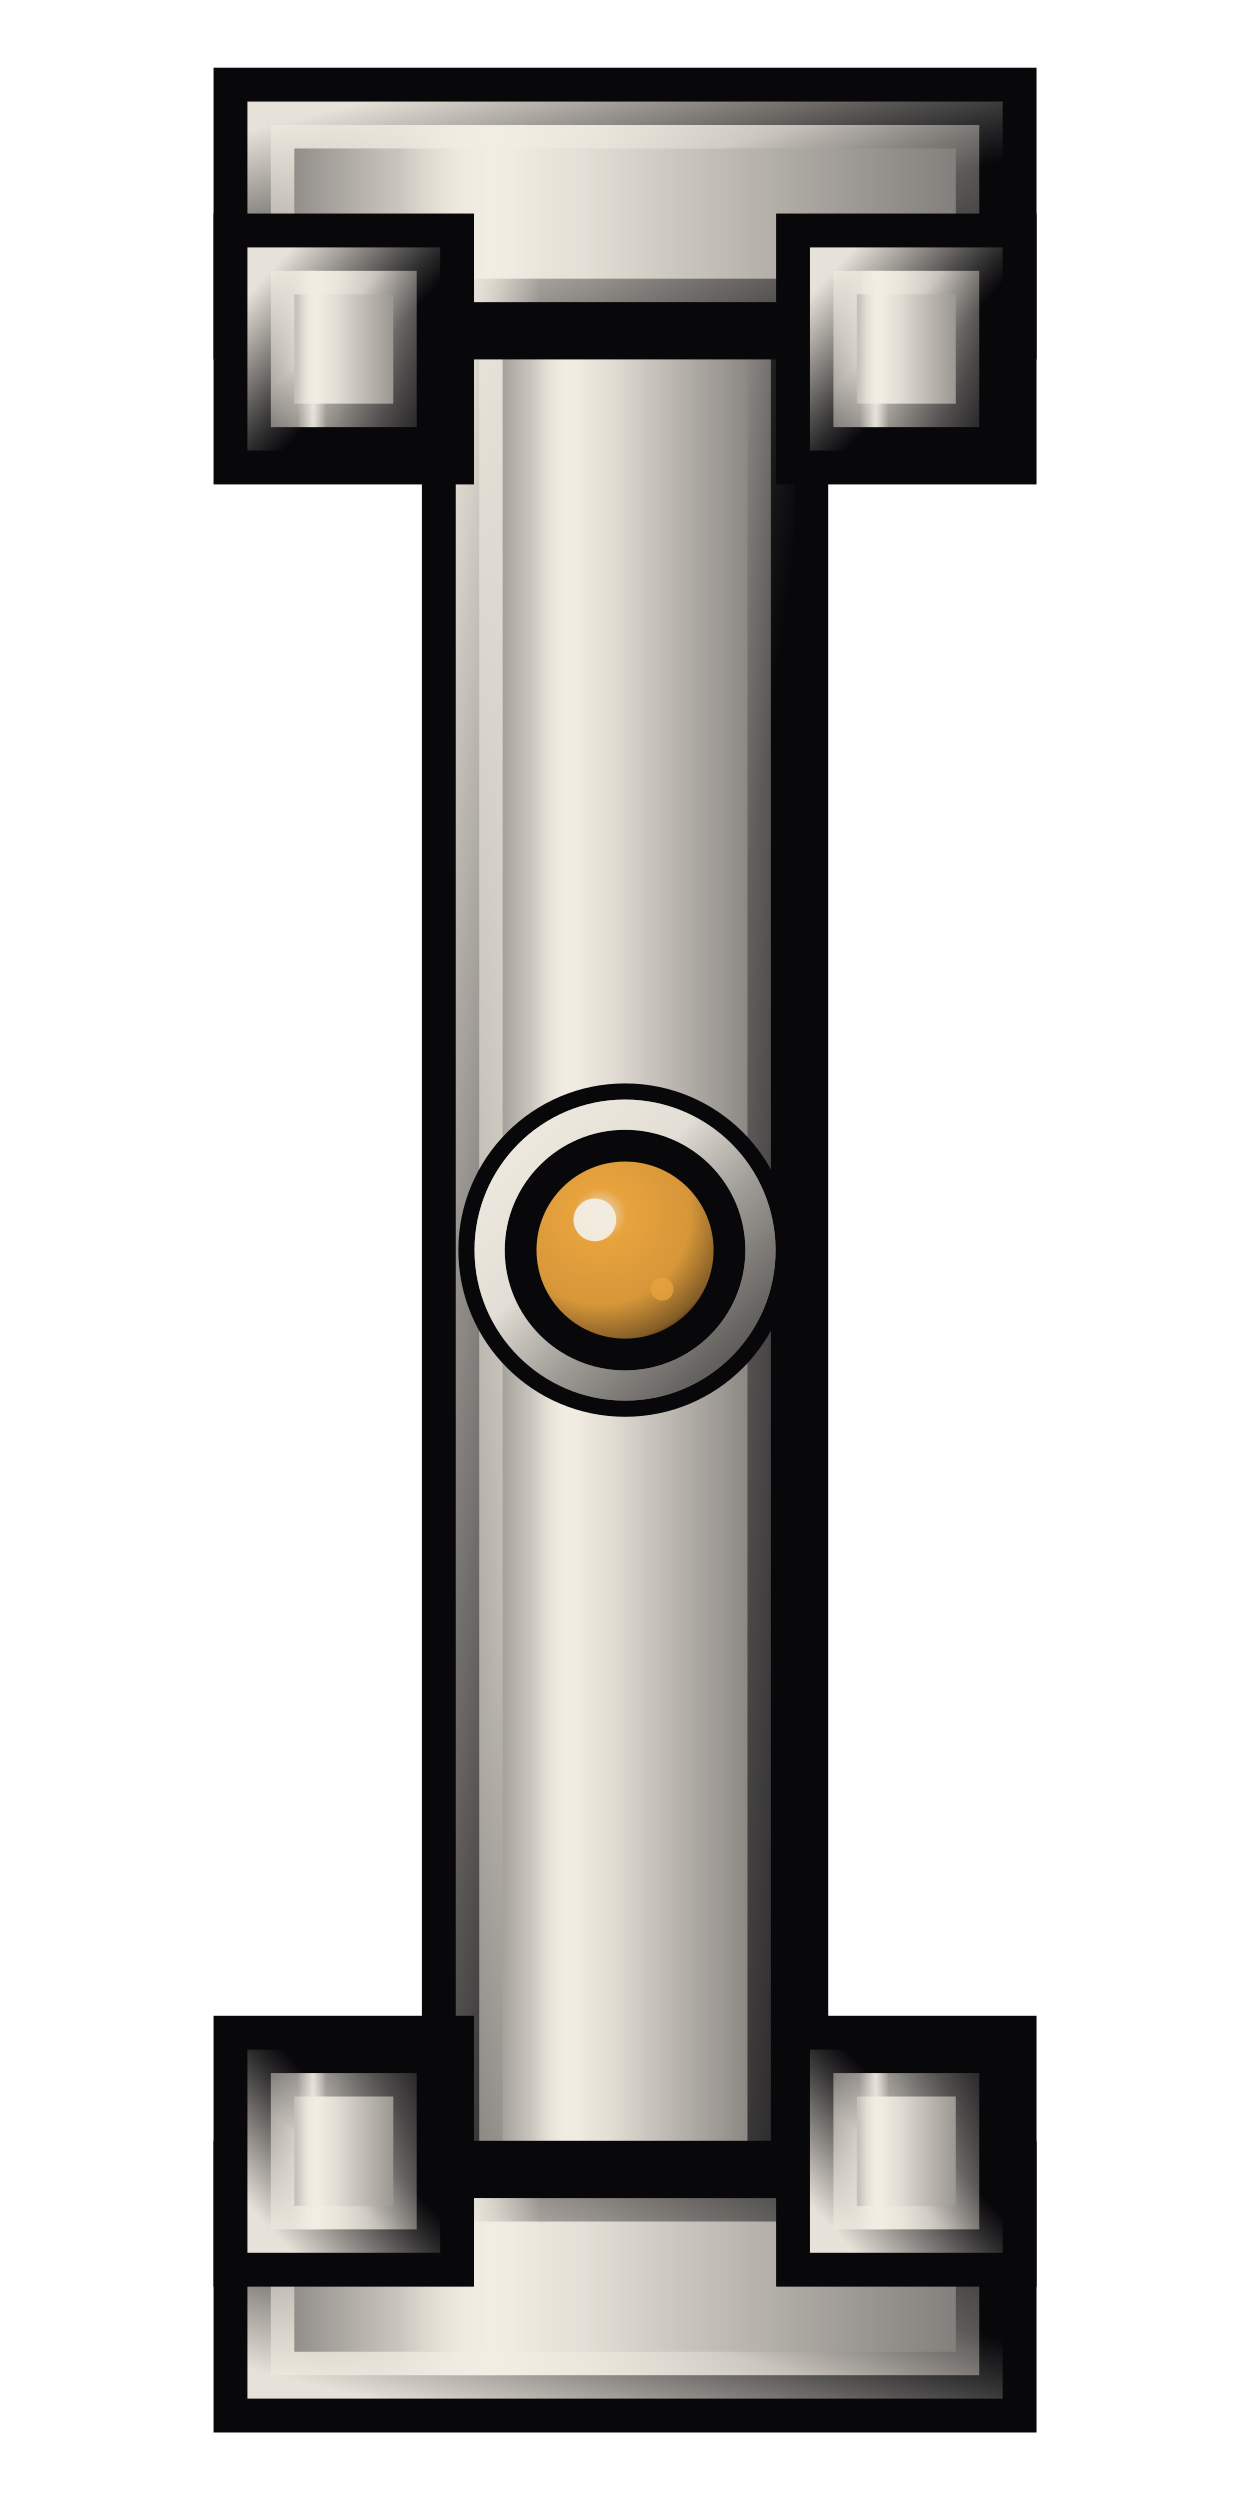
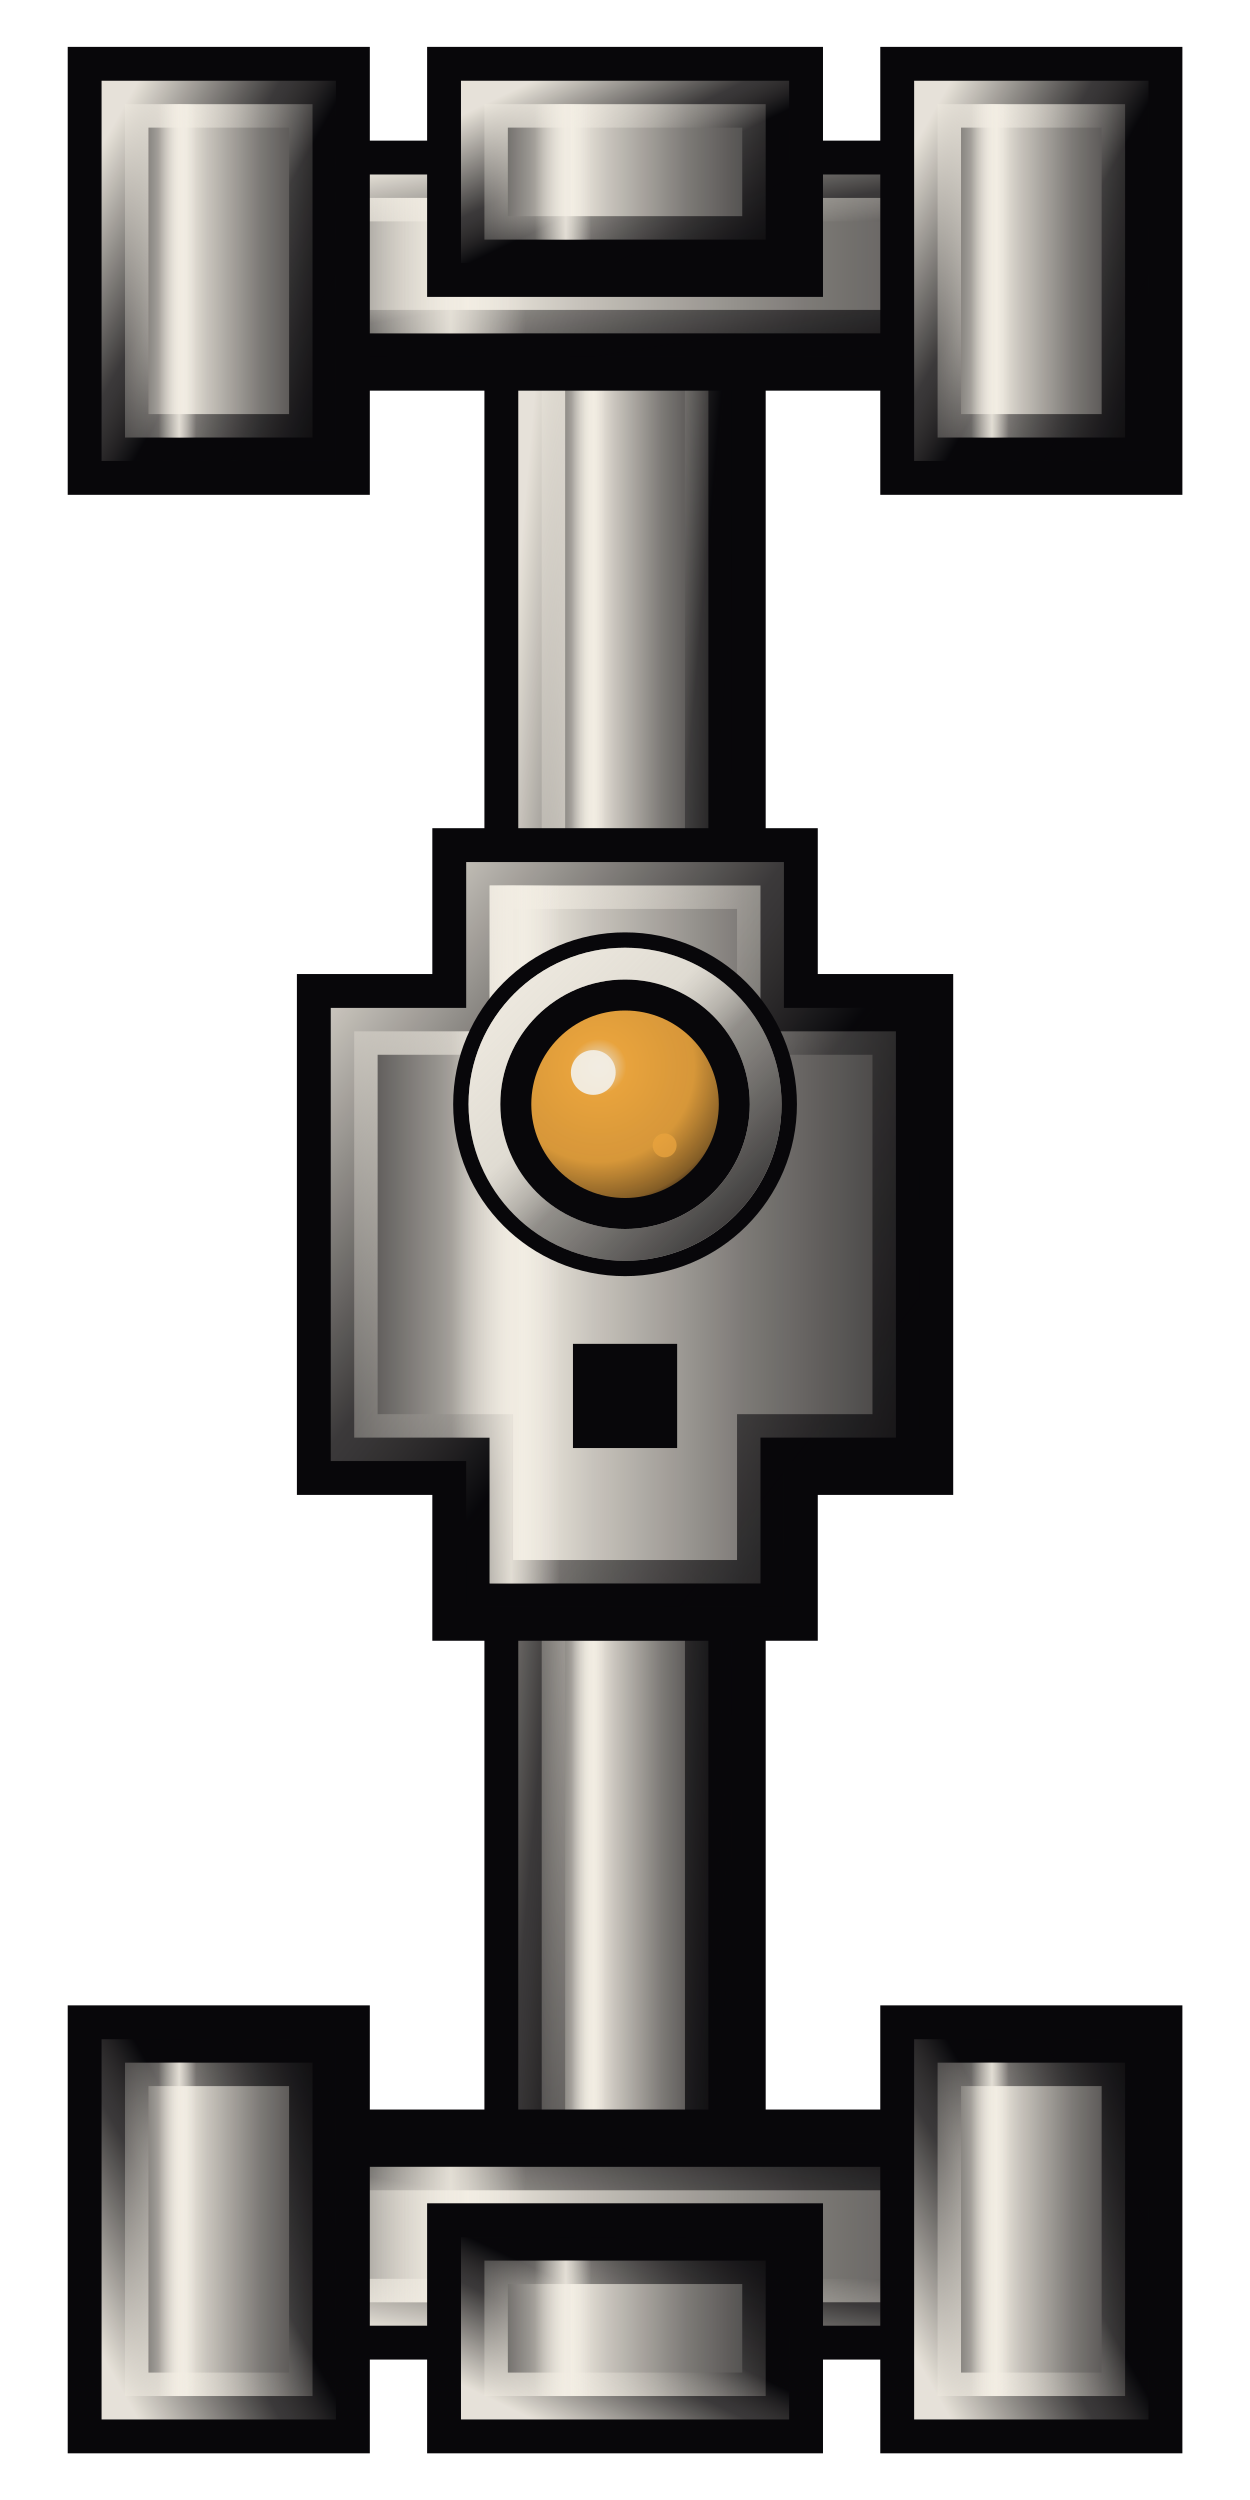
<svg xmlns="http://www.w3.org/2000/svg" viewBox="0 0 10 20" width="10" height="20">
  <g transform="scale(0.4167)">
    <defs>
      <linearGradient id="im" class="lc-metal" x1="0" y1="0" x2="1" y2="0">
-         <stop offset="0" stop-color="#F2EDE3" stop-opacity=".54" />
-         <stop offset=".16" stop-color="#F2EDE3" stop-opacity=".80" />
+         <stop offset="0" stop-color="#F2EDE3" stop-opacity=".30" />
+         <stop offset=".16" stop-color="#F2EDE3" stop-opacity=".62" />
        <stop offset=".31" stop-color="#F2EDE3" stop-opacity="1" />
-         <stop offset=".44" stop-color="#F2EDE3" stop-opacity=".94" />
-         <stop offset=".72" stop-color="#F2EDE3" stop-opacity=".72" />
-         <stop offset="1" stop-color="#F2EDE3" stop-opacity=".50" />
+         <stop offset=".44" stop-color="#F2EDE3" stop-opacity=".82" />
+         <stop offset=".72" stop-color="#F2EDE3" stop-opacity=".50" />
+         <stop offset="1" stop-color="#F2EDE3" stop-opacity=".26" />
      </linearGradient>
      <linearGradient id="ie" class="lc-rim" x1="0" y1="0" x2="1" y2="1">
        <stop offset="0" stop-color="#F2EDE3" stop-opacity=".95" />
-         <stop offset=".38" stop-color="#F2EDE3" stop-opacity=".34" />
-         <stop offset=".62" stop-color="#08070A" stop-opacity=".30" />
-         <stop offset="1" stop-color="#08070A" stop-opacity=".70" />
+         <stop offset=".38" stop-color="#F2EDE3" stop-opacity=".22" />
+         <stop offset=".56" stop-color="#08070A" stop-opacity=".35" />
+         <stop offset="1" stop-color="#08070A" stop-opacity=".85" />
      </linearGradient>
      <linearGradient id="is" class="lc-spec" x1="0" y1="0" x2="1" y2="0">
        <stop offset=".18" stop-color="#F2EDE3" stop-opacity="0" />
        <stop offset=".29" stop-color="#F2EDE3" stop-opacity=".85" />
        <stop offset=".38" stop-color="#F2EDE3" stop-opacity="0" />
      </linearGradient>
      <radialGradient id="io" cx=".5" cy=".5" r=".5">
        <stop offset=".55" stop-color="#08070A" stop-opacity="0" />
        <stop offset="1" stop-color="#08070A" stop-opacity=".7" />
      </radialGradient>
      <radialGradient id="ig" cx=".36" cy=".30" r=".82">
        <stop offset="0" stop-color="#F2EDE3" stop-opacity=".95" />
        <stop offset=".18" stop-color="#E8A33D" />
        <stop offset=".62" stop-color="#E8A33D" stop-opacity=".92" />
        <stop offset=".88" stop-color="#E8A33D" stop-opacity=".55" />
        <stop offset="1" stop-color="#08070A" stop-opacity=".55" />
      </radialGradient>
    </defs>
    <g class="lc-shaft">
-       <rect x="9.2" y="4.4" width="5.6" height="39.2" fill="#08070A" stroke="#08070A" stroke-width="2.2" stroke-linejoin="miter" />
-       <rect x="9.2" y="4.4" width="5.6" height="39.2" fill="url(#im)" />
-       <rect x="9.2" y="4.4" width="5.6" height="39.2" fill="none" stroke="url(#ie)" stroke-width=".9" />
-       <rect x="9.2" y="4.4" width="5.6" height="39.2" fill="url(#is)" />
+       <rect x="10.4" y="6" width="3.2" height="36" fill="#08070A" stroke="#08070A" stroke-width="2.2" stroke-linejoin="miter" />
+       <rect x="10.4" y="6" width="3.2" height="36" fill="url(#im)" />
+       <rect x="10.4" y="6" width="3.2" height="36" fill="none" stroke="url(#ie)" stroke-width=".9" />
+       <rect x="10.4" y="6" width="3.2" height="36" fill="url(#is)" />
    </g>
    <g id="it">
      <g>
-         <rect x="5.2" y="2.4" width="13.6" height="3.4" fill="#08070A" stroke="#08070A" stroke-width="2.2" stroke-linejoin="miter" />
-         <rect x="5.2" y="2.4" width="13.6" height="3.4" fill="url(#im)" />
-         <rect x="5.2" y="2.4" width="13.6" height="3.4" fill="none" stroke="url(#ie)" stroke-width=".9" />
-         <rect x="5.2" y="2.4" width="13.6" height="3.4" fill="url(#is)" />
+         <rect x="4" y="3.8" width="16" height="2.6" fill="#08070A" stroke="#08070A" stroke-width="2.2" stroke-linejoin="miter" />
+         <rect x="4" y="3.8" width="16" height="2.6" fill="url(#im)" />
+         <rect x="4" y="3.8" width="16" height="2.6" fill="none" stroke="url(#ie)" stroke-width=".9" />
+         <rect x="4" y="3.8" width="16" height="2.6" fill="url(#is)" />
      </g>
      <g>
-         <rect x="5.2" y="5.2" width="2.8" height="3" fill="#08070A" stroke="#08070A" stroke-width="2.2" stroke-linejoin="miter" />
-         <rect x="5.2" y="5.2" width="2.8" height="3" fill="url(#im)" />
-         <rect x="5.2" y="5.2" width="2.8" height="3" fill="none" stroke="url(#ie)" stroke-width=".9" />
-         <rect x="5.2" y="5.2" width="2.8" height="3" fill="url(#is)" />
+         <rect x="2.4" y="2" width="3.6" height="6.4" fill="#08070A" stroke="#08070A" stroke-width="2.2" stroke-linejoin="miter" />
+         <rect x="2.4" y="2" width="3.6" height="6.4" fill="url(#im)" />
+         <rect x="2.4" y="2" width="3.6" height="6.4" fill="none" stroke="url(#ie)" stroke-width=".9" />
+         <rect x="2.4" y="2" width="3.6" height="6.4" fill="url(#is)" />
      </g>
      <g>
-         <rect x="16" y="5.2" width="2.8" height="3" fill="#08070A" stroke="#08070A" stroke-width="2.2" stroke-linejoin="miter" />
-         <rect x="16" y="5.2" width="2.8" height="3" fill="url(#im)" />
-         <rect x="16" y="5.2" width="2.8" height="3" fill="none" stroke="url(#ie)" stroke-width=".9" />
-         <rect x="16" y="5.2" width="2.8" height="3" fill="url(#is)" />
+         <rect x="18" y="2" width="3.6" height="6.4" fill="#08070A" stroke="#08070A" stroke-width="2.2" stroke-linejoin="miter" />
+         <rect x="18" y="2" width="3.6" height="6.4" fill="url(#im)" />
+         <rect x="18" y="2" width="3.6" height="6.4" fill="none" stroke="url(#ie)" stroke-width=".9" />
+         <rect x="18" y="2" width="3.6" height="6.4" fill="url(#is)" />
+       </g>
+       <g>
+         <rect x="9.3" y="2" width="5.4" height="2.6" fill="#08070A" stroke="#08070A" stroke-width="2.2" stroke-linejoin="miter" />
+         <rect x="9.3" y="2" width="5.4" height="2.6" fill="url(#im)" />
+         <rect x="9.3" y="2" width="5.4" height="2.6" fill="none" stroke="url(#ie)" stroke-width=".9" />
+         <rect x="9.3" y="2" width="5.4" height="2.6" fill="url(#is)" />
      </g>
    </g>
    <use href="#it" transform="translate(0 48) scale(1 -1)" />
-     <circle cx="12" cy="24" r="3.20" fill="#08070A" />
-     <circle cx="12" cy="24" r="2.60" fill="none" stroke="#F2EDE3" stroke-width="0.58" opacity=".9" />
-     <circle cx="12" cy="24" r="2.60" fill="none" stroke="url(#ie)" stroke-width="0.58" />
-     <circle class="lc-gem" cx="12" cy="24" r="1.7" fill="url(#ig)" />
-     <circle cx="11.42" cy="23.42" r="0.41" fill="#F2EDE3" opacity=".95" />
-     <circle cx="12.71" cy="24.75" r="0.22" fill="#E8A33D" opacity=".8" />
+     <g>
+       <path d="M9.4 17H14.6V19.8H17.2V27.6H14.6V30.4H9.4V27.6H6.8V19.8H9.4Z" fill="#08070A" stroke="#08070A" stroke-width="2.2" stroke-linejoin="miter" />
+       <path d="M9.4 17H14.6V19.8H17.2V27.6H14.6V30.4H9.4V27.6H6.8V19.8H9.4Z" fill="url(#im)" />
+       <path d="M9.4 17H14.6V19.8H17.2V27.6H14.6V30.4H9.4V27.6H6.8V19.8H9.4Z" fill="none" stroke="url(#ie)" stroke-width=".9" />
+       <path d="M9.4 17H14.6V19.8H17.2V27.6H14.6V30.4H9.4V27.6H6.8V19.8H9.4Z" fill="url(#is)" />
+     </g>
+     <circle cx="12" cy="21.2" r="3.30" fill="#08070A" />
+     <circle cx="12" cy="21.2" r="2.70" fill="none" stroke="#F2EDE3" stroke-width="0.61" opacity=".9" />
+     <circle cx="12" cy="21.2" r="2.70" fill="none" stroke="url(#ie)" stroke-width="0.61" />
+     <circle class="lc-gem" cx="12" cy="21.2" r="1.8" fill="url(#ig)" />
+     <circle cx="11.39" cy="20.59" r="0.43" fill="#F2EDE3" opacity=".95" />
+     <circle cx="12.76" cy="21.99" r="0.23" fill="#E8A33D" opacity=".8" />
+     <rect x="11" y="25.8" width="2" height="2" fill="#08070A" />
  </g>
</svg>
